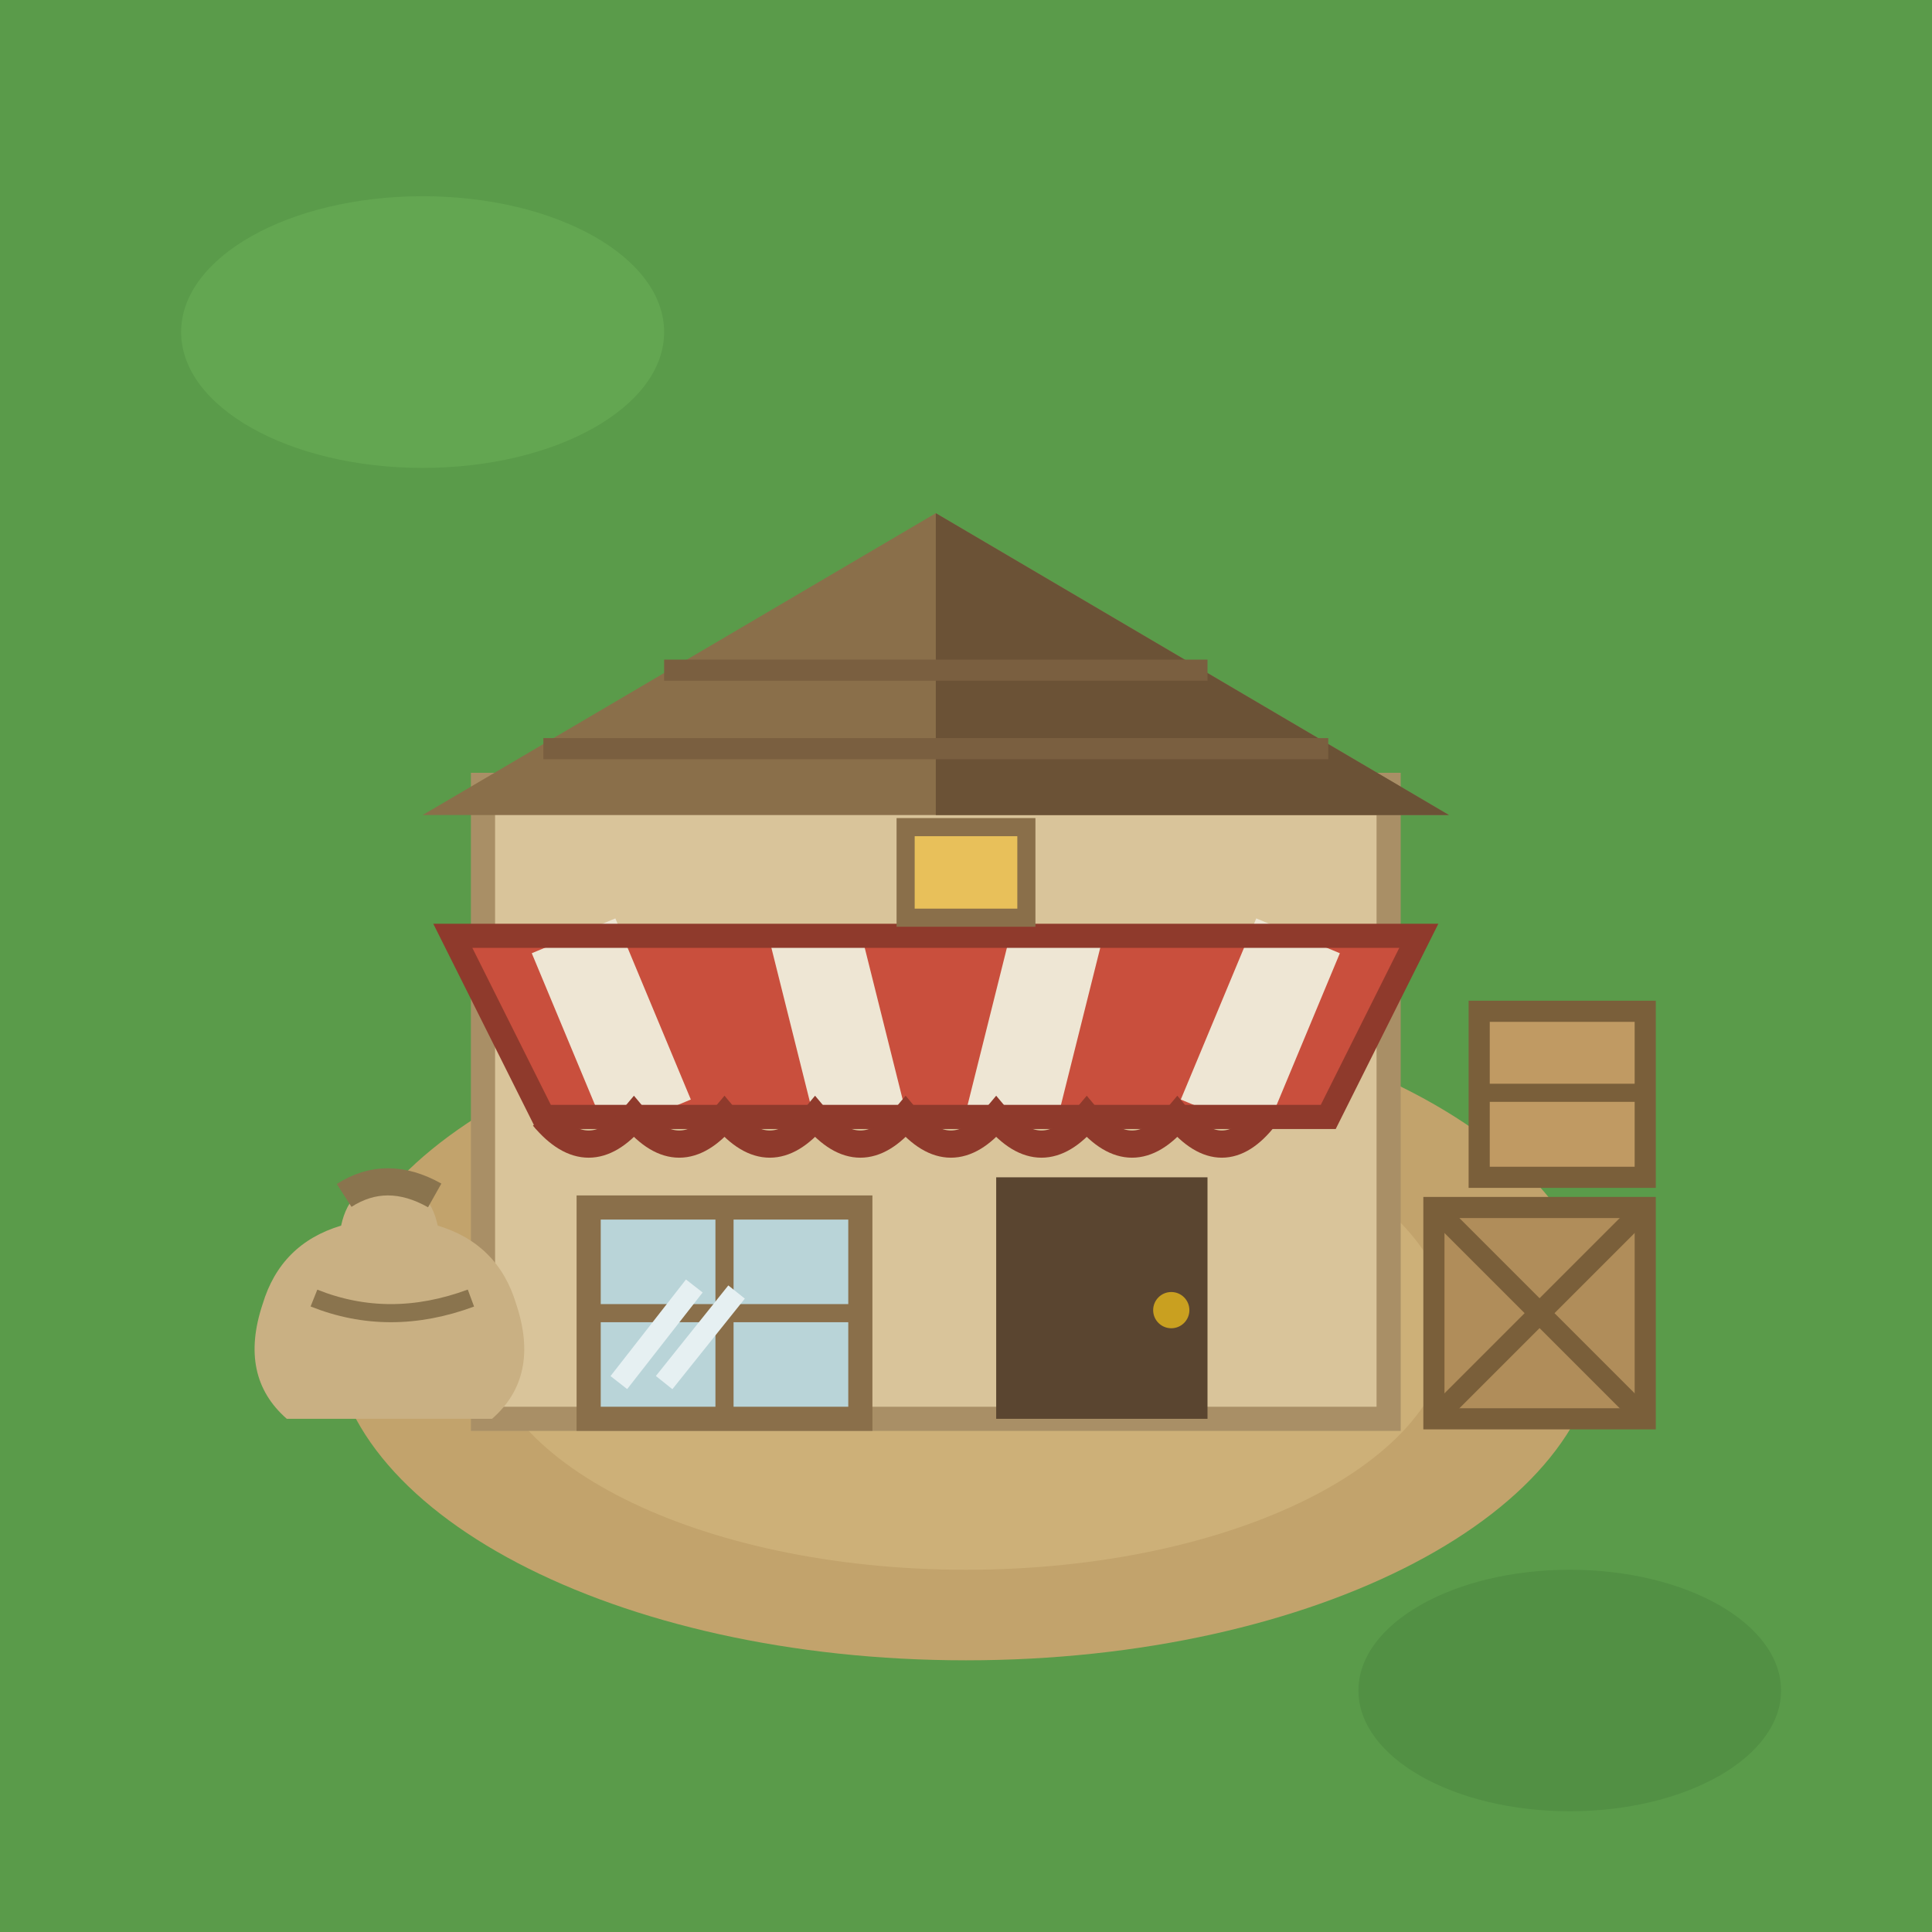
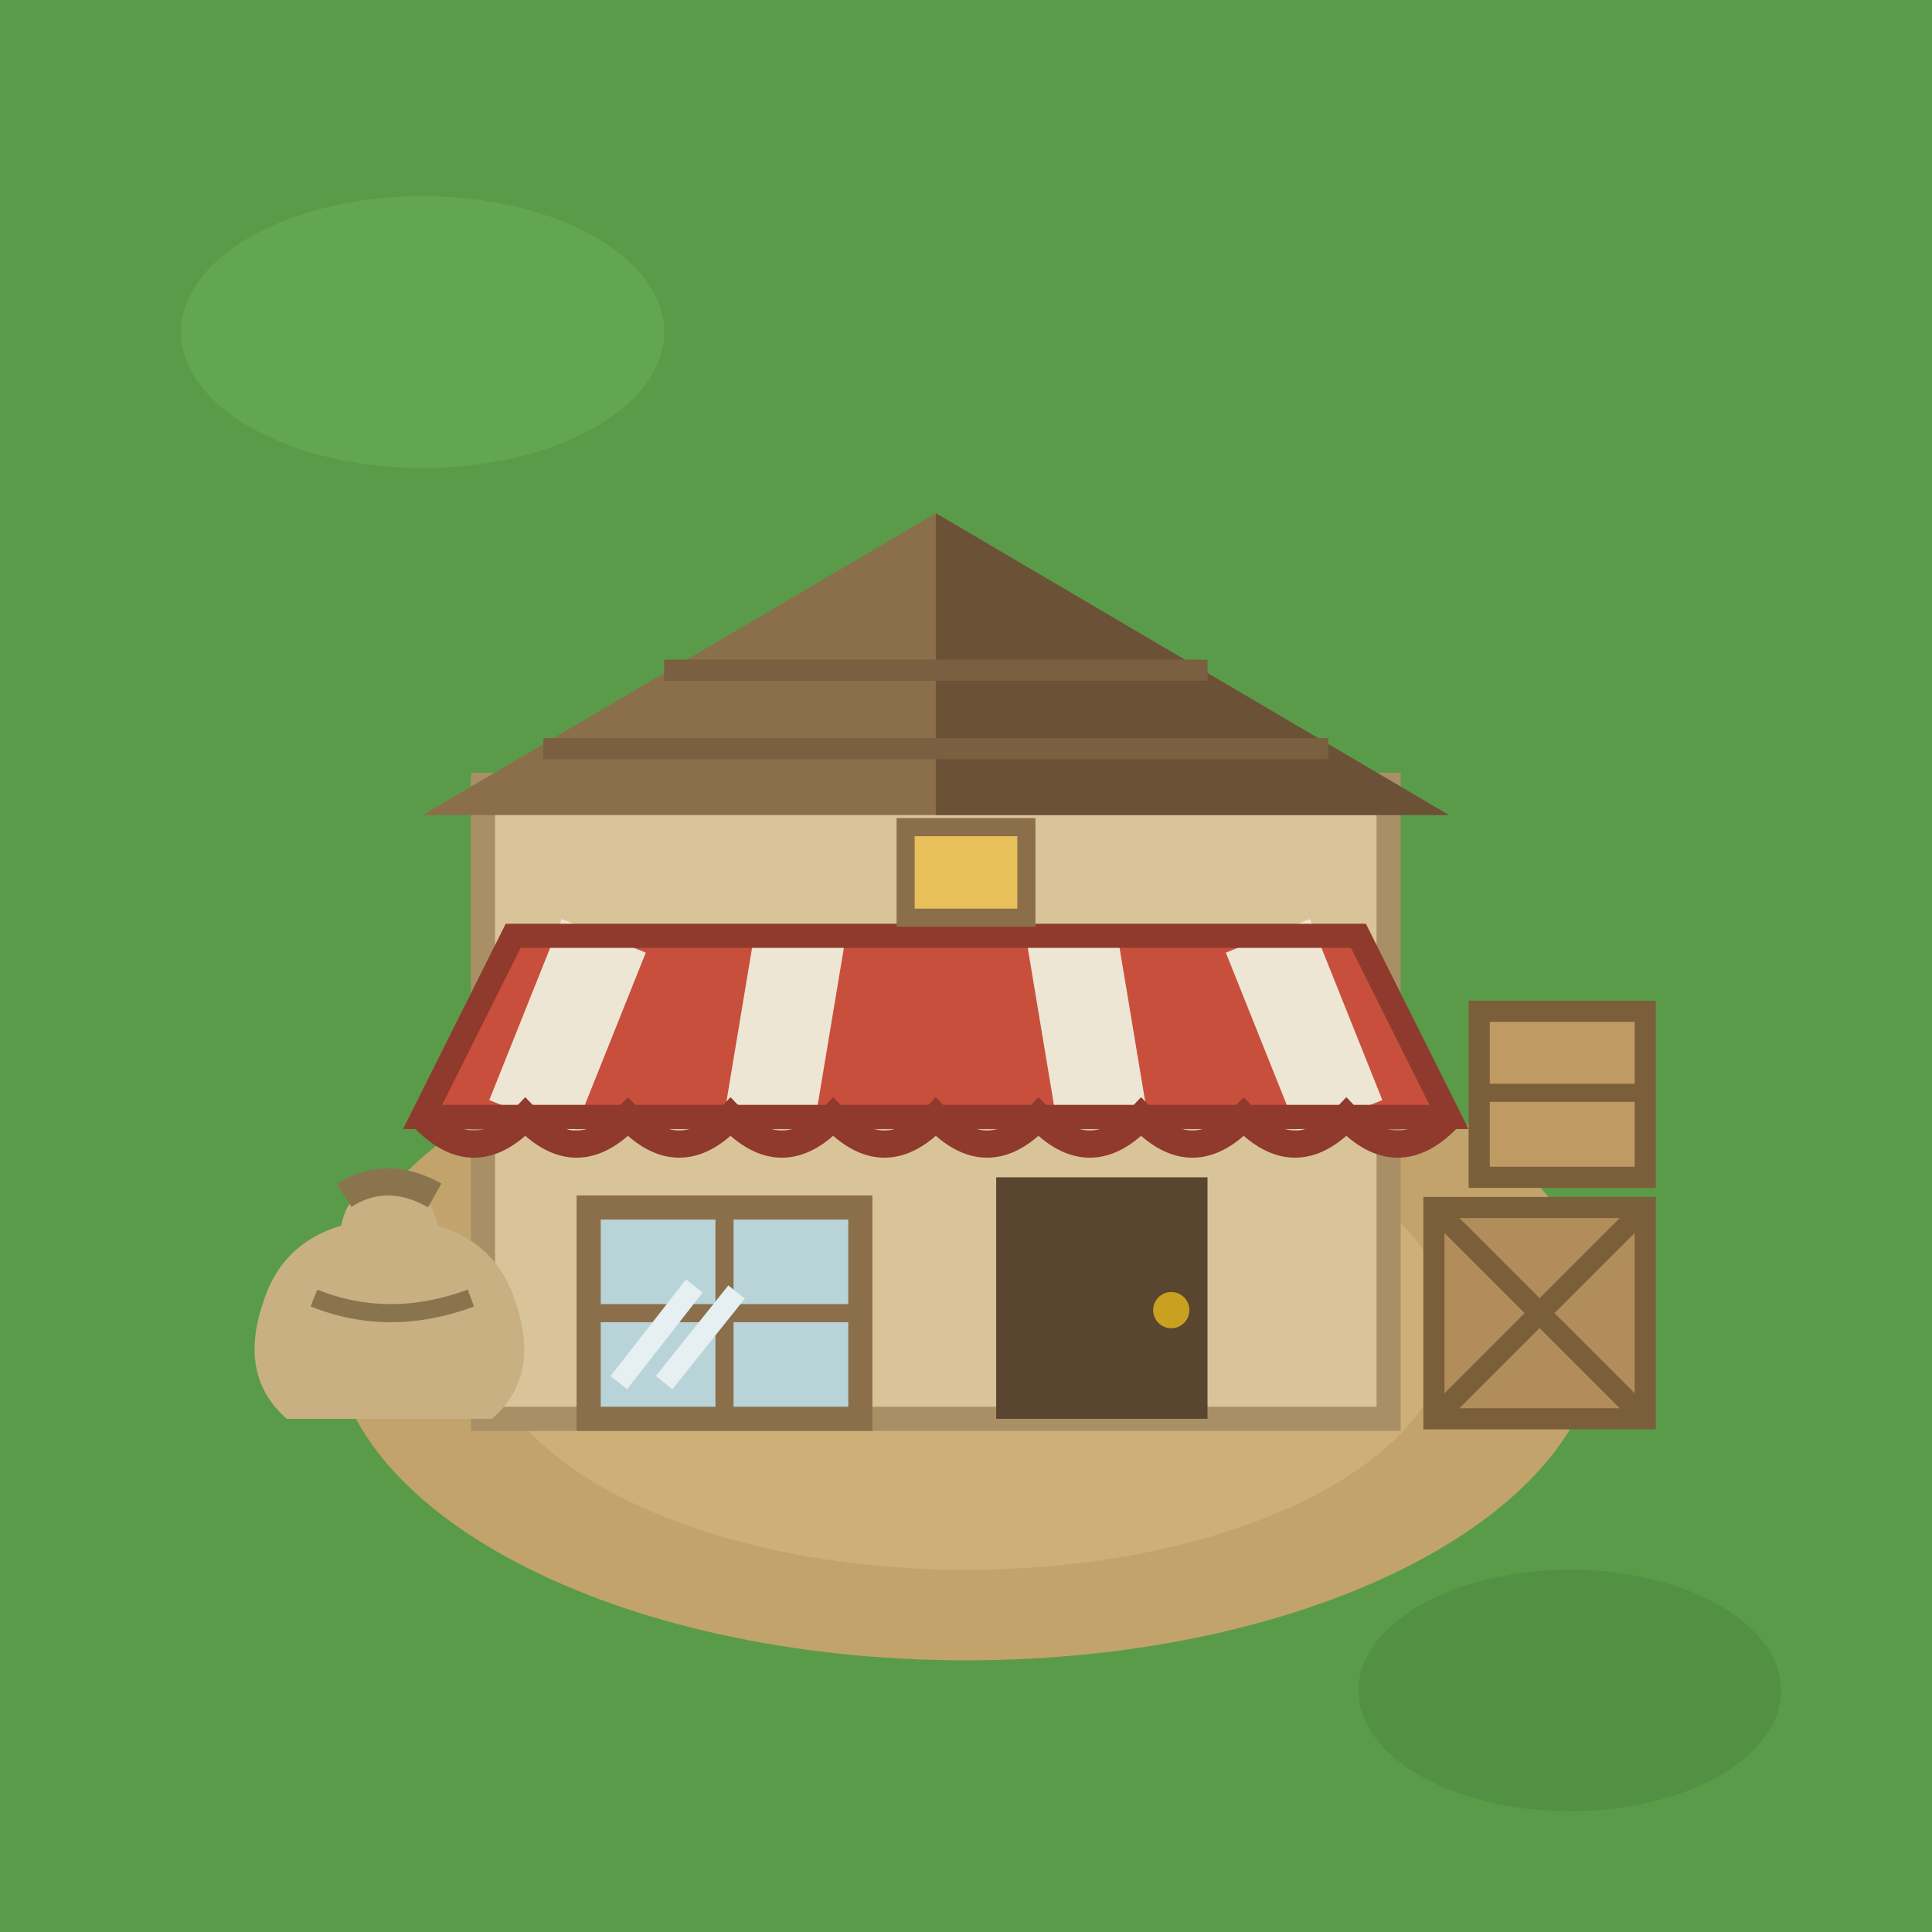
<svg xmlns="http://www.w3.org/2000/svg" viewBox="0 0 64 64">
  <rect width="64" height="64" fill="#5a9b4a" />
  <ellipse cx="14" cy="11" rx="8" ry="4.5" fill="#63a651" />
  <ellipse cx="52" cy="56" rx="7" ry="4" fill="#529044" />
  <ellipse cx="32" cy="44" rx="21" ry="11" fill="#c2a36c" />
  <ellipse cx="32" cy="44" rx="16" ry="8" fill="#cdb078" />
  <rect x="16" y="26" width="30" height="21" fill="#d9c49a" stroke="#a98f66" stroke-width="0.8" />
  <polygon points="14,27 31,17 48,27" fill="#8a6f4a" />
  <polygon points="31,17 48,27 31,27" fill="#6b5236" />
  <path d="M18 24.8 L44 24.8 M22 22.2 L40 22.2" stroke="#7a5f40" stroke-width="0.7" fill="none" />
-   <path d="M15 31 L47 31 L44 37 L18 37 Z" fill="#c94f3d" />
-   <path d="M19 31 L21.5 37 M27 31 L28.5 37 M35 31 L33.5 37 M43 31 L40.5 37" stroke="#eee6d4" stroke-width="3" fill="none" />
-   <path d="M15 31 L47 31 L44 37 L18 37 Z" fill="none" stroke="#8f3a2c" stroke-width="0.8" />
-   <path d="M18 37 q1.5 1.8 3 0 q1.5 1.8 3 0 q1.5 1.8 3 0 q1.5 1.8 3 0 q1.5 1.8 3 0 q1.5 1.8 3 0 q1.5 1.8 3 0 q1.5 1.8 2.9 0" fill="none" stroke="#8f3a2c" stroke-width="0.9" />
+   <path d="M17 31 L45 31 L48 37 L14 37 Z" fill="#c94f3d" />
+   <path d="M20 31 L17.6 37 M26.5 31 L25.5 37 M35.5 31 L36.5 37 M42 31 L44.4 37" stroke="#eee6d4" stroke-width="3" fill="none" />
+   <path d="M17 31 L45 31 L48 37 L14 37 Z" fill="none" stroke="#8f3a2c" stroke-width="0.8" />
+   <path d="M14 37 q1.7 1.8 3.4 0 q1.7 1.8 3.4 0 q1.7 1.8 3.4 0 q1.7 1.8 3.4 0 q1.7 1.8 3.4 0 q1.7 1.8 3.4 0 q1.7 1.8 3.4 0 q1.7 1.8 3.4 0 q1.7 1.8 3.4 0 q1.7 1.8 3.4 0" fill="none" stroke="#8f3a2c" stroke-width="0.9" />
  <rect x="19.5" y="40" width="9" height="7" fill="#b9d4d8" stroke="#8a6f4a" stroke-width="0.8" />
  <path d="M24 40 V47 M19.5 43.5 H28.5" stroke="#8a6f4a" stroke-width="0.6" />
  <path d="M20.5 45.8 L23 42.6 M22 45.8 L24.4 42.8" stroke="#e6f0f2" stroke-width="0.7" />
  <rect x="33" y="39" width="7" height="8" fill="#5a4530" />
  <circle cx="38.8" cy="43.4" r="0.6" fill="#c9a020" />
  <rect x="30" y="27.4" width="4" height="3" fill="#e8c05a" stroke="#8a6f4a" stroke-width="0.6" />
  <g>
    <rect x="47.5" y="40" width="7" height="7" fill="#b08d5a" stroke="#7a5f3a" stroke-width="0.7" />
    <path d="M47.5 40 L54.5 47 M54.5 40 L47.5 47" stroke="#7a5f3a" stroke-width="0.7" />
    <rect x="49" y="33.5" width="5.5" height="5.5" fill="#c09a63" stroke="#7a5f3a" stroke-width="0.7" />
    <path d="M49 36.2 H54.5" stroke="#7a5f3a" stroke-width="0.6" />
  </g>
  <g>
    <path d="M9.5 47 q-1.6 -1.4 -0.8 -3.8 q0.6 -2 2.6 -2.6 q0.3 -1.4 1.6 -1.4 q1.3 0 1.6 1.4 q2 0.6 2.6 2.6 q0.8 2.4 -0.8 3.8 Z" fill="#c9b083" />
    <path d="M11.4 39.6 q1.4 -0.9 3 0" stroke="#8a744e" stroke-width="0.9" fill="none" />
    <path d="M10.4 43 q2.5 1 5.2 0" stroke="#8a744e" stroke-width="0.6" fill="none" />
  </g>
</svg>
